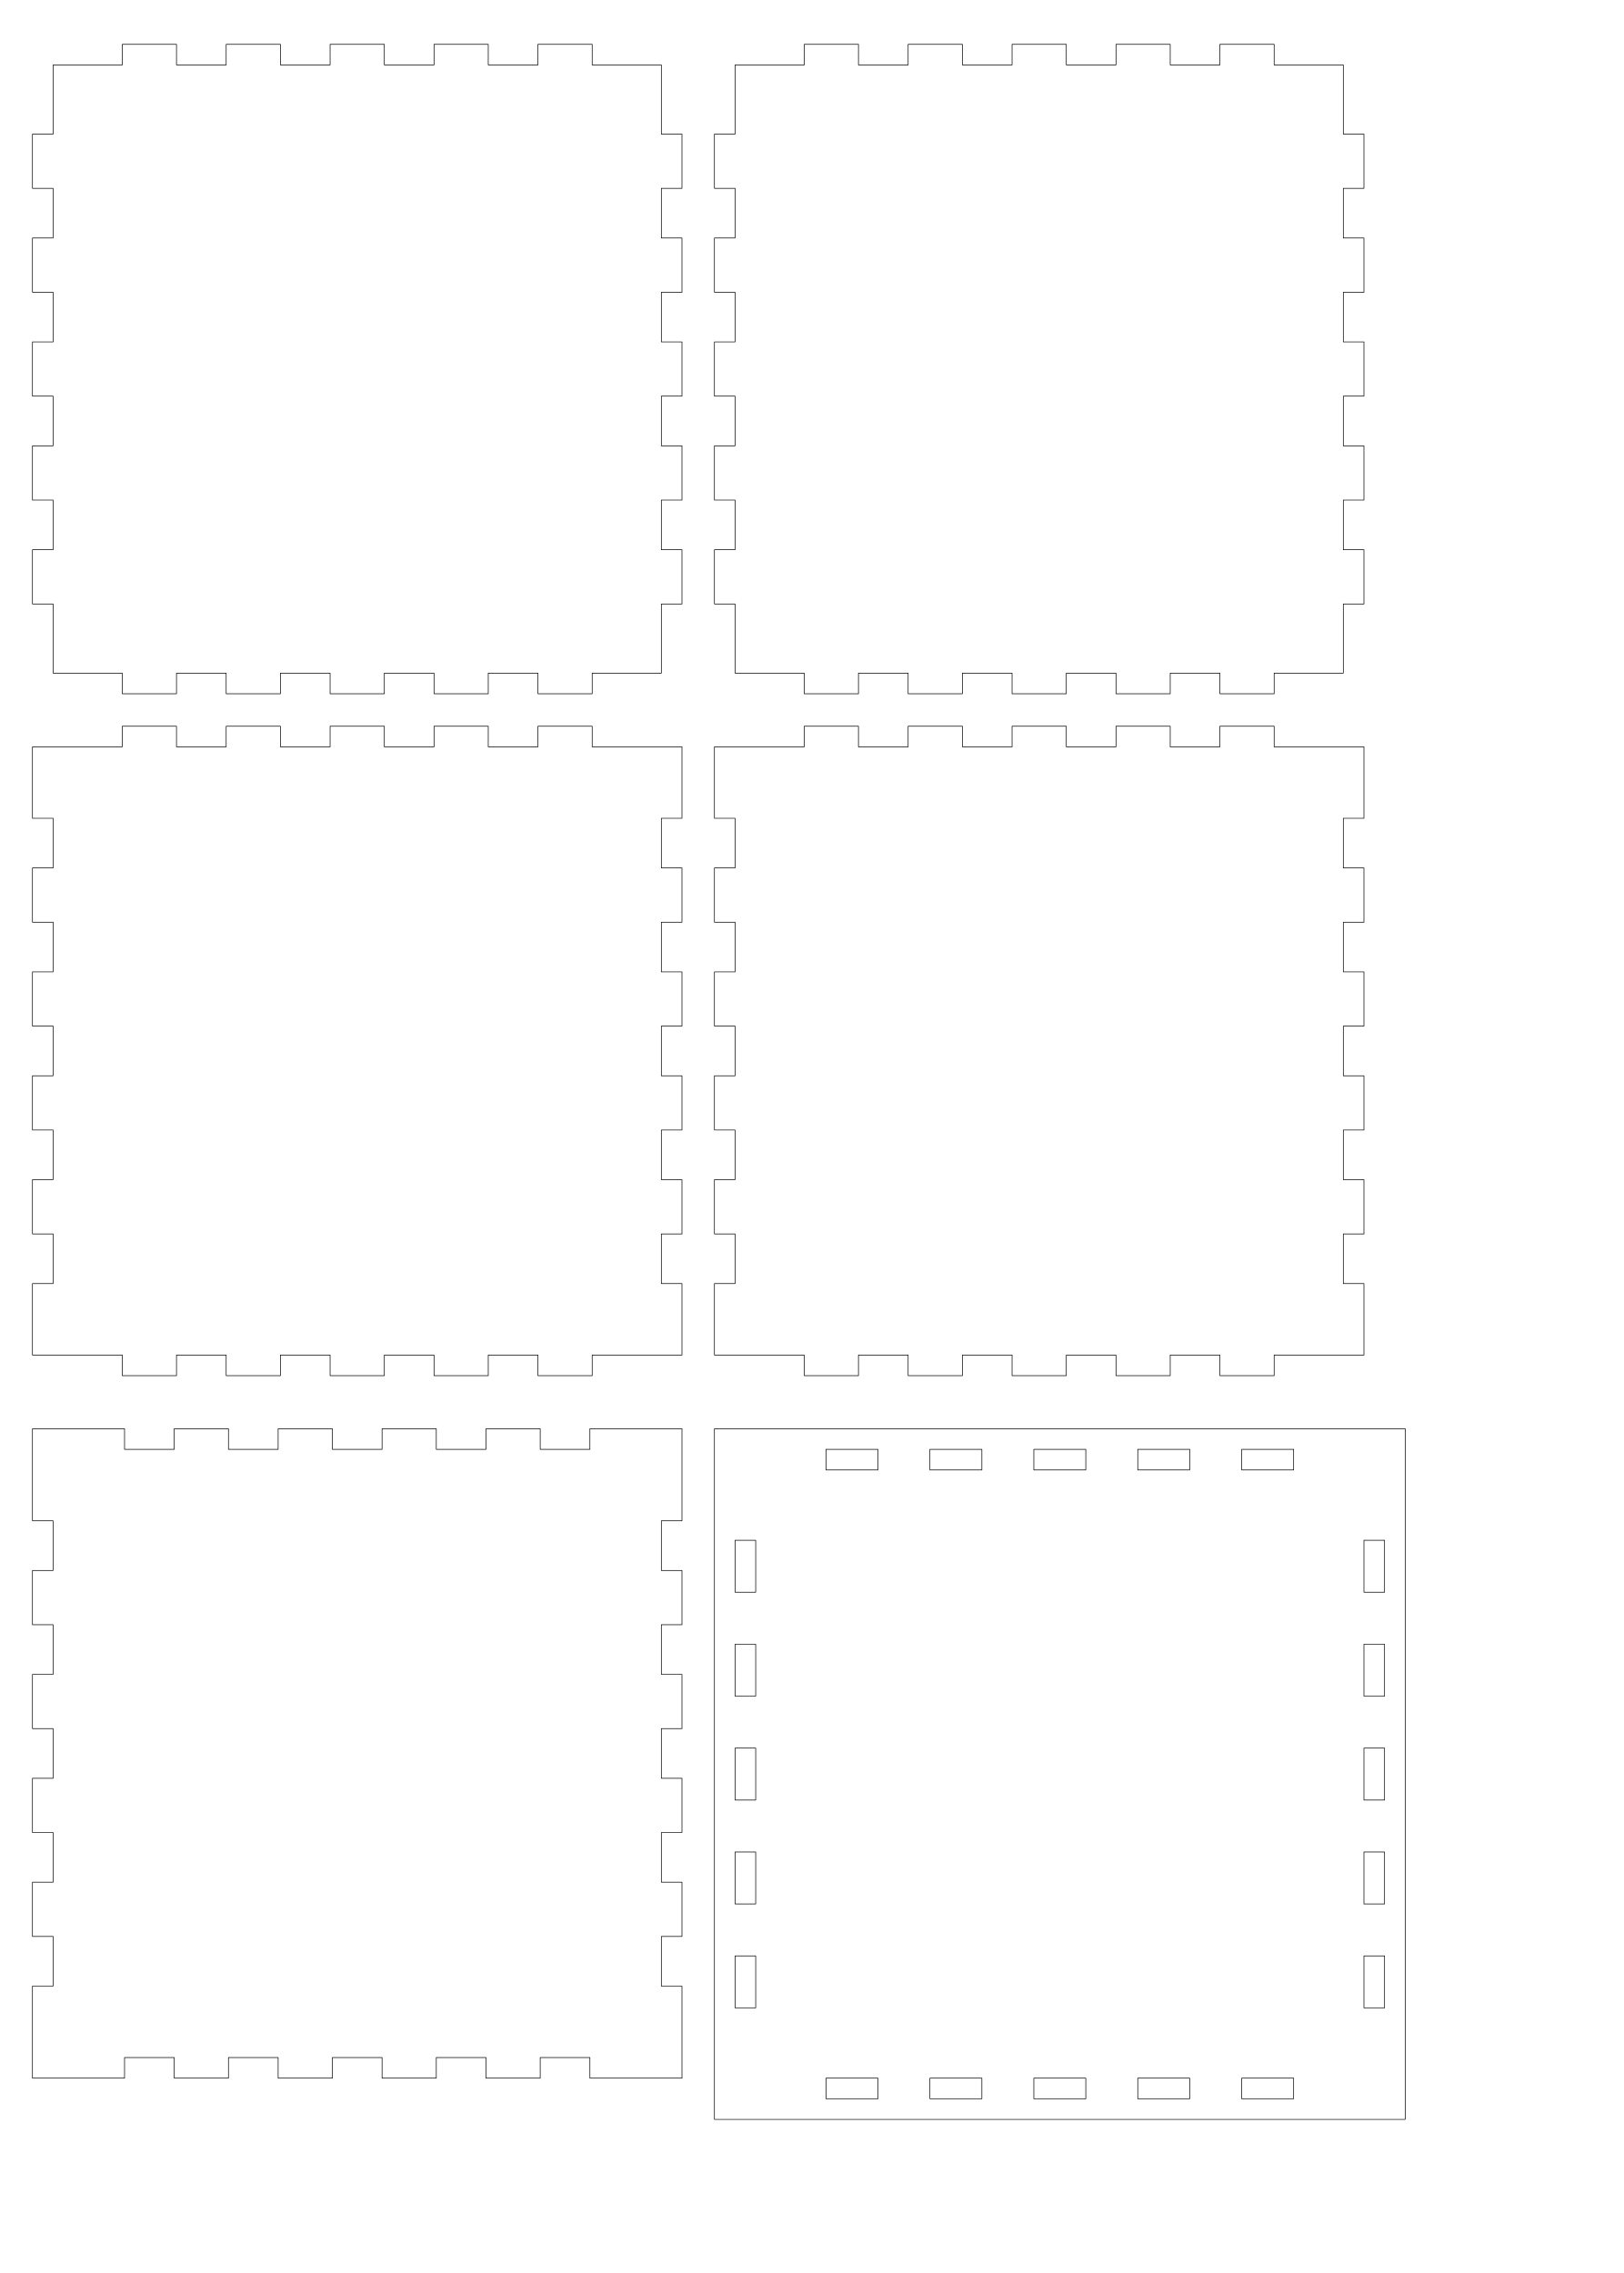
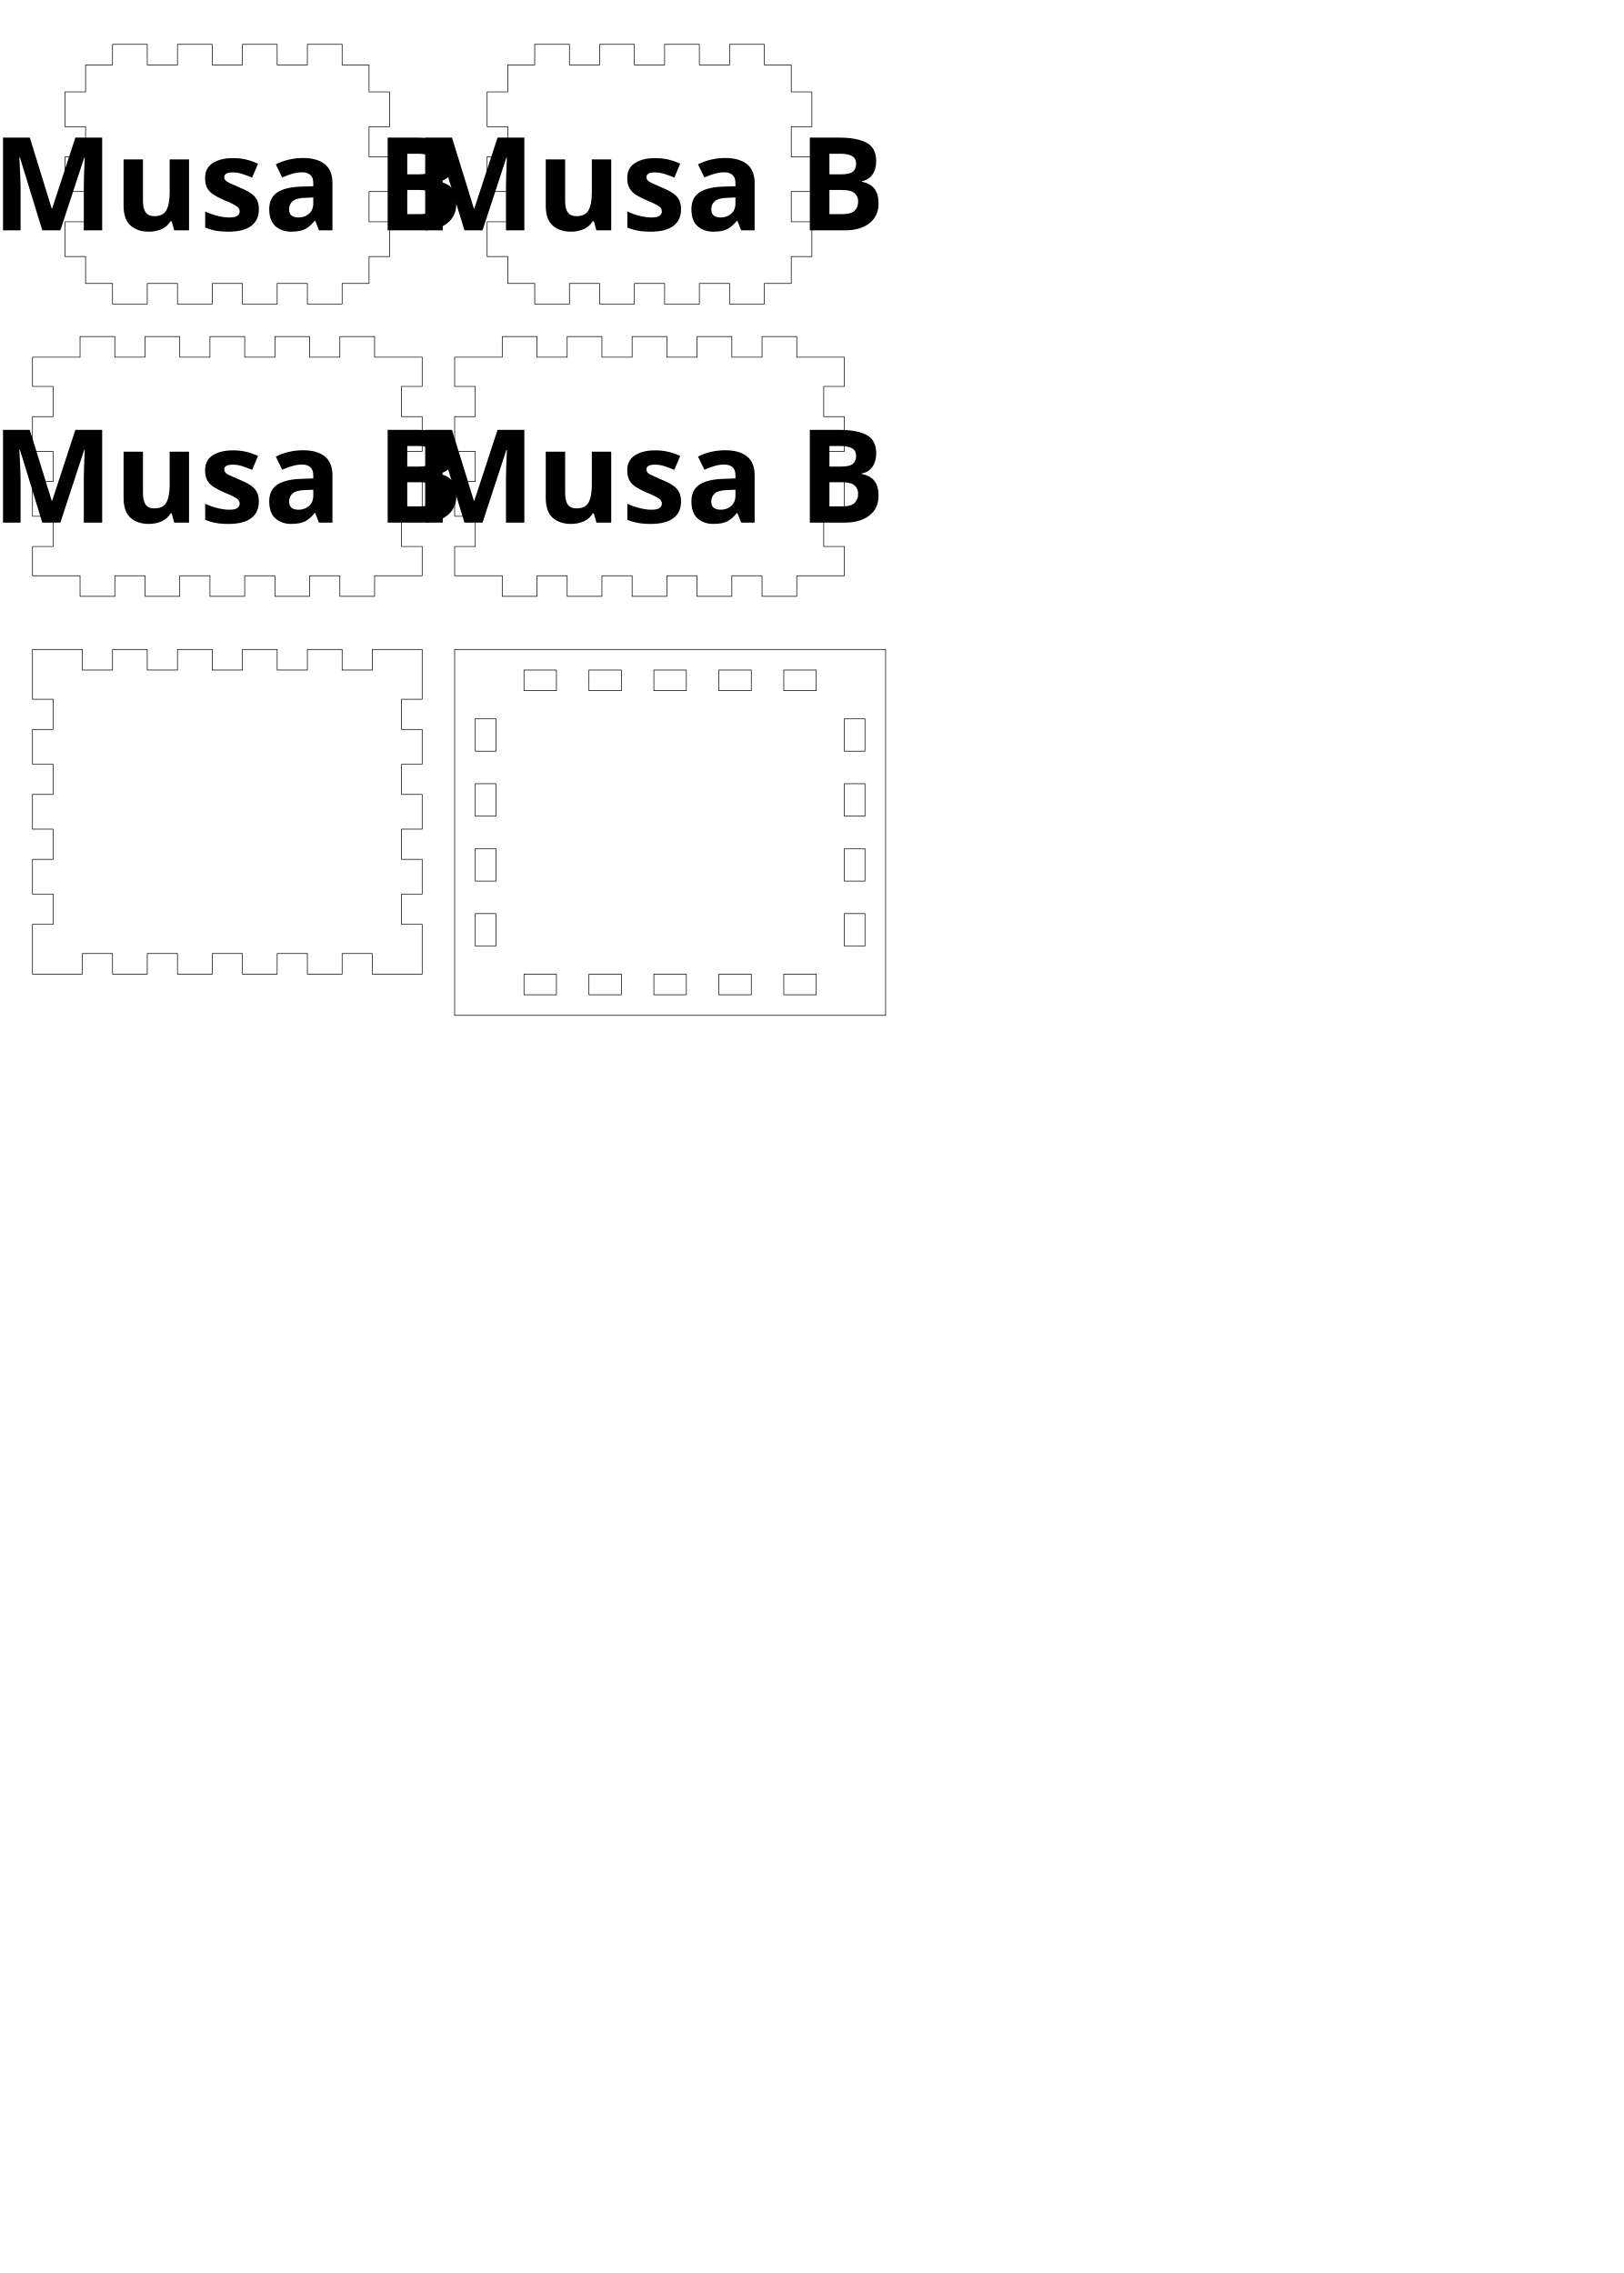
<svg xmlns="http://www.w3.org/2000/svg" height="350.0mm" viewBox="0.0 0.0 250.0 350.0" width="250.0mm">
  <g id="p-0" style="fill:none;stroke-linecap:round;stroke-linejoin:round;">
-     <path d="M8.175 10.000 l10.650 0.000 l0.000 -3.175 l8.350 0.000 l-0.000 3.175 l7.650 0.000 l0.000 -3.175 l8.350 0.000 l-0.000 3.175 l7.650 0.000 l0.000 -3.175 l8.350 0.000 l-0.000 3.175 l7.650 0.000 l0.000 -3.175 l8.350 0.000 l-0.000 3.175 l7.650 0.000 l0.000 -3.175 l8.350 0.000 l-0.000 3.175 l10.650 0.000 l0.000 10.650 l3.175 0.000 l0.000 8.350 l-3.175 -0.000 l0.000 7.650 l3.175 0.000 l0.000 8.350 l-3.175 -0.000 l0.000 7.650 l3.175 0.000 l0.000 8.350 l-3.175 -0.000 l0.000 7.650 l3.175 0.000 l0.000 8.350 l-3.175 -0.000 l0.000 7.650 l3.175 0.000 l0.000 8.350 l-3.175 -0.000 l0.000 10.650 l-10.650 0.000 l0.000 3.175 l-8.350 0.000 l-0.000 -3.175 l-7.650 0.000 l0.000 3.175 l-8.350 0.000 l-0.000 -3.175 l-7.650 0.000 l0.000 3.175 l-8.350 0.000 l-0.000 -3.175 l-7.650 0.000 l0.000 3.175 l-8.350 0.000 l-0.000 -3.175 l-7.650 0.000 l0.000 3.175 l-8.350 0.000 l-0.000 -3.175 l-10.650 0.000 l0.000 -10.650 l-3.175 0.000 l0.000 -8.350 l3.175 -0.000 l0.000 -7.650 l-3.175 0.000 l0.000 -8.350 l3.175 -0.000 l0.000 -7.650 l-3.175 0.000 l0.000 -8.350 l3.175 -0.000 l0.000 -7.650 l-3.175 0.000 l0.000 -8.350 l3.175 -0.000 l0.000 -7.650 l-3.175 0.000 l0.000 -8.350 l3.175 -0.000 l0.000 -10.650 Z" stroke="rgb(0,0,0)" stroke-width="0.1" />
-     <text dominant-baseline="middle" font-size="20px" style="font-family: sans-serif ; font-weight: bold; font-style: normal; fill: rgb(0,0,0)" text-anchor="middle" transform="matrix( 1.000 0.000 0.000 1.000 55.0 58.4125 )" />
+     <path d="M13.175 10.000 l4.150 0.000 l0.000 -3.175 l5.350 0.000 l-0.000 3.175 l4.650 0.000 l0.000 -3.175 l5.350 0.000 l-0.000 3.175 l4.650 0.000 l0.000 -3.175 l5.350 0.000 l-0.000 3.175 l4.650 0.000 l0.000 -3.175 l5.350 0.000 l-0.000 3.175 l4.150 0.000 l0.000 4.150 l3.175 0.000 l0.000 5.350 l-3.175 -0.000 l0.000 4.650 l3.175 0.000 l0.000 5.350 l-3.175 -0.000 l0.000 4.650 l3.175 0.000 l0.000 5.350 l-3.175 -0.000 l0.000 4.150 l-4.150 0.000 l0.000 3.175 l-5.350 0.000 l-0.000 -3.175 l-4.650 0.000 l0.000 3.175 l-5.350 0.000 l-0.000 -3.175 l-4.650 0.000 l0.000 3.175 l-5.350 0.000 l-0.000 -3.175 l-4.650 0.000 l0.000 3.175 l-5.350 0.000 l-0.000 -3.175 l-4.150 0.000 l0.000 -4.150 l-3.175 0.000 l0.000 -5.350 l3.175 -0.000 l0.000 -4.650 l-3.175 0.000 l0.000 -5.350 l3.175 -0.000 l0.000 -4.650 l-3.175 0.000 l0.000 -5.350 l3.175 -0.000 l0.000 -4.150 Z" stroke="rgb(0,0,0)" stroke-width="0.1" />
+     <text dominant-baseline="middle" font-size="20px" style="font-family: sans-serif ; font-weight: bold; font-style: normal; fill: rgb(0,0,0)" text-anchor="middle" transform="matrix( 1.000 0.000 0.000 1.000 35.0 28.4125 )">Musa B</text>
  </g>
  <g id="p-1" style="fill:none;stroke-linecap:round;stroke-linejoin:round;">
-     <path d="M113.175 10.000 l10.650 0.000 l0.000 -3.175 l8.350 0.000 l-0.000 3.175 l7.650 0.000 l0.000 -3.175 l8.350 0.000 l-0.000 3.175 l7.650 0.000 l0.000 -3.175 l8.350 0.000 l-0.000 3.175 l7.650 0.000 l0.000 -3.175 l8.350 0.000 l-0.000 3.175 l7.650 0.000 l0.000 -3.175 l8.350 0.000 l-0.000 3.175 l10.650 0.000 l0.000 10.650 l3.175 0.000 l0.000 8.350 l-3.175 -0.000 l0.000 7.650 l3.175 0.000 l0.000 8.350 l-3.175 -0.000 l0.000 7.650 l3.175 0.000 l0.000 8.350 l-3.175 -0.000 l0.000 7.650 l3.175 0.000 l0.000 8.350 l-3.175 -0.000 l0.000 7.650 l3.175 0.000 l0.000 8.350 l-3.175 -0.000 l0.000 10.650 l-10.650 0.000 l0.000 3.175 l-8.350 0.000 l-0.000 -3.175 l-7.650 0.000 l0.000 3.175 l-8.350 0.000 l-0.000 -3.175 l-7.650 0.000 l0.000 3.175 l-8.350 0.000 l-0.000 -3.175 l-7.650 0.000 l0.000 3.175 l-8.350 0.000 l-0.000 -3.175 l-7.650 0.000 l0.000 3.175 l-8.350 0.000 l-0.000 -3.175 l-10.650 0.000 l0.000 -10.650 l-3.175 0.000 l0.000 -8.350 l3.175 -0.000 l0.000 -7.650 l-3.175 0.000 l0.000 -8.350 l3.175 -0.000 l0.000 -7.650 l-3.175 0.000 l0.000 -8.350 l3.175 -0.000 l0.000 -7.650 l-3.175 0.000 l0.000 -8.350 l3.175 -0.000 l0.000 -7.650 l-3.175 0.000 l0.000 -8.350 l3.175 -0.000 l0.000 -10.650 Z" stroke="rgb(0,0,0)" stroke-width="0.1" />
-     <text dominant-baseline="middle" font-size="20px" style="font-family: sans-serif ; font-weight: bold; font-style: normal; fill: rgb(0,0,0)" text-anchor="middle" transform="matrix( 1.000 0.000 0.000 1.000 160.0 58.4125 )" />
+     <path d="M78.175 10.000 l4.150 0.000 l0.000 -3.175 l5.350 0.000 l-0.000 3.175 l4.650 0.000 l0.000 -3.175 l5.350 0.000 l-0.000 3.175 l4.650 0.000 l0.000 -3.175 l5.350 0.000 l-0.000 3.175 l4.650 0.000 l0.000 -3.175 l5.350 0.000 l-0.000 3.175 l4.150 0.000 l0.000 4.150 l3.175 0.000 l0.000 5.350 l-3.175 -0.000 l0.000 4.650 l3.175 0.000 l0.000 5.350 l-3.175 -0.000 l0.000 4.650 l3.175 0.000 l0.000 5.350 l-3.175 -0.000 l0.000 4.150 l-4.150 0.000 l0.000 3.175 l-5.350 0.000 l-0.000 -3.175 l-4.650 0.000 l0.000 3.175 l-5.350 0.000 l-0.000 -3.175 l-4.650 0.000 l0.000 3.175 l-5.350 0.000 l-0.000 -3.175 l-4.650 0.000 l0.000 3.175 l-5.350 0.000 l-0.000 -3.175 l-4.150 0.000 l0.000 -4.150 l-3.175 0.000 l0.000 -5.350 l3.175 -0.000 l0.000 -4.650 l-3.175 0.000 l0.000 -5.350 l3.175 -0.000 l0.000 -4.650 l-3.175 0.000 l0.000 -5.350 l3.175 -0.000 l0.000 -4.150 Z" stroke="rgb(0,0,0)" stroke-width="0.1" />
+     <text dominant-baseline="middle" font-size="20px" style="font-family: sans-serif ; font-weight: bold; font-style: normal; fill: rgb(0,0,0)" text-anchor="middle" transform="matrix( 1.000 0.000 0.000 1.000 100.0 28.4125 )">Musa B</text>
  </g>
  <g id="p-2" style="fill:none;stroke-linecap:round;stroke-linejoin:round;">
-     <path d="M5.000 115.000 l13.825 0.000 l0.000 -3.175 l8.350 0.000 l-0.000 3.175 l7.650 0.000 l0.000 -3.175 l8.350 0.000 l-0.000 3.175 l7.650 0.000 l0.000 -3.175 l8.350 0.000 l-0.000 3.175 l7.650 0.000 l0.000 -3.175 l8.350 0.000 l-0.000 3.175 l7.650 0.000 l0.000 -3.175 l8.350 0.000 l-0.000 3.175 l13.825 0.000 l0.000 11.000 l-3.175 -0.000 l0.000 7.650 l3.175 0.000 l0.000 8.350 l-3.175 -0.000 l0.000 7.650 l3.175 0.000 l0.000 8.350 l-3.175 -0.000 l0.000 7.650 l3.175 0.000 l0.000 8.350 l-3.175 -0.000 l0.000 7.650 l3.175 0.000 l0.000 8.350 l-3.175 -0.000 l0.000 7.650 l3.175 0.000 l0.000 11.000 l-13.825 0.000 l0.000 3.175 l-8.350 0.000 l-0.000 -3.175 l-7.650 0.000 l0.000 3.175 l-8.350 0.000 l-0.000 -3.175 l-7.650 0.000 l0.000 3.175 l-8.350 0.000 l-0.000 -3.175 l-7.650 0.000 l0.000 3.175 l-8.350 0.000 l-0.000 -3.175 l-7.650 0.000 l0.000 3.175 l-8.350 0.000 l-0.000 -3.175 l-13.825 0.000 l0.000 -11.000 l3.175 -0.000 l0.000 -7.650 l-3.175 0.000 l0.000 -8.350 l3.175 -0.000 l0.000 -7.650 l-3.175 0.000 l0.000 -8.350 l3.175 -0.000 l0.000 -7.650 l-3.175 0.000 l0.000 -8.350 l3.175 -0.000 l0.000 -7.650 l-3.175 0.000 l0.000 -8.350 l3.175 -0.000 l0.000 -7.650 l-3.175 0.000 l0.000 -11.000 Z" stroke="rgb(0,0,0)" stroke-width="0.1" />
-     <text dominant-baseline="middle" font-size="20px" style="font-family: sans-serif ; font-weight: bold; font-style: normal; fill: rgb(0,0,0)" text-anchor="middle" transform="matrix( 1.000 0.000 0.000 1.000 55.0 163.4125 )" />
+     <path d="M5.000 55.000 l7.325 0.000 l0.000 -3.175 l5.350 0.000 l-0.000 3.175 l4.650 0.000 l0.000 -3.175 l5.350 0.000 l-0.000 3.175 l4.650 0.000 l0.000 -3.175 l5.350 0.000 l-0.000 3.175 l4.650 0.000 l0.000 -3.175 l5.350 0.000 l-0.000 3.175 l4.650 0.000 l0.000 -3.175 l5.350 0.000 l-0.000 3.175 l7.325 0.000 l0.000 4.500 l-3.175 -0.000 l0.000 4.650 l3.175 0.000 l0.000 5.350 l-3.175 -0.000 l0.000 4.650 l3.175 0.000 l0.000 5.350 l-3.175 -0.000 l0.000 4.650 l3.175 0.000 l0.000 4.500 l-7.325 0.000 l0.000 3.175 l-5.350 0.000 l-0.000 -3.175 l-4.650 0.000 l0.000 3.175 l-5.350 0.000 l-0.000 -3.175 l-4.650 0.000 l0.000 3.175 l-5.350 0.000 l-0.000 -3.175 l-4.650 0.000 l0.000 3.175 l-5.350 0.000 l-0.000 -3.175 l-4.650 0.000 l0.000 3.175 l-5.350 0.000 l-0.000 -3.175 l-7.325 0.000 l0.000 -4.500 l3.175 -0.000 l0.000 -4.650 l-3.175 0.000 l0.000 -5.350 l3.175 -0.000 l0.000 -4.650 l-3.175 0.000 l0.000 -5.350 l3.175 -0.000 l0.000 -4.650 l-3.175 0.000 l0.000 -4.500 Z" stroke="rgb(0,0,0)" stroke-width="0.1" />
+     <text dominant-baseline="middle" font-size="20px" style="font-family: sans-serif ; font-weight: bold; font-style: normal; fill: rgb(0,0,0)" text-anchor="middle" transform="matrix( 1.000 0.000 0.000 1.000 35.0 73.4125 )">Musa B</text>
  </g>
  <g id="p-3" style="fill:none;stroke-linecap:round;stroke-linejoin:round;">
-     <path d="M110.000 115.000 l13.825 0.000 l0.000 -3.175 l8.350 0.000 l-0.000 3.175 l7.650 0.000 l0.000 -3.175 l8.350 0.000 l-0.000 3.175 l7.650 0.000 l0.000 -3.175 l8.350 0.000 l-0.000 3.175 l7.650 0.000 l0.000 -3.175 l8.350 0.000 l-0.000 3.175 l7.650 0.000 l0.000 -3.175 l8.350 0.000 l-0.000 3.175 l13.825 0.000 l0.000 11.000 l-3.175 -0.000 l0.000 7.650 l3.175 0.000 l0.000 8.350 l-3.175 -0.000 l0.000 7.650 l3.175 0.000 l0.000 8.350 l-3.175 -0.000 l0.000 7.650 l3.175 0.000 l0.000 8.350 l-3.175 -0.000 l0.000 7.650 l3.175 0.000 l0.000 8.350 l-3.175 -0.000 l0.000 7.650 l3.175 0.000 l0.000 11.000 l-13.825 0.000 l0.000 3.175 l-8.350 0.000 l-0.000 -3.175 l-7.650 0.000 l0.000 3.175 l-8.350 0.000 l-0.000 -3.175 l-7.650 0.000 l0.000 3.175 l-8.350 0.000 l-0.000 -3.175 l-7.650 0.000 l0.000 3.175 l-8.350 0.000 l-0.000 -3.175 l-7.650 0.000 l0.000 3.175 l-8.350 0.000 l-0.000 -3.175 l-13.825 0.000 l0.000 -11.000 l3.175 -0.000 l0.000 -7.650 l-3.175 0.000 l0.000 -8.350 l3.175 -0.000 l0.000 -7.650 l-3.175 0.000 l0.000 -8.350 l3.175 -0.000 l0.000 -7.650 l-3.175 0.000 l0.000 -8.350 l3.175 -0.000 l0.000 -7.650 l-3.175 0.000 l0.000 -8.350 l3.175 -0.000 l0.000 -7.650 l-3.175 0.000 l0.000 -11.000 Z" stroke="rgb(0,0,0)" stroke-width="0.1" />
-     <text dominant-baseline="middle" font-size="20px" style="font-family: sans-serif ; font-weight: bold; font-style: normal; fill: rgb(0,0,0)" text-anchor="middle" transform="matrix( 1.000 0.000 0.000 1.000 160.0 163.4125 )" />
+     <path d="M70.000 55.000 l7.325 0.000 l0.000 -3.175 l5.350 0.000 l-0.000 3.175 l4.650 0.000 l0.000 -3.175 l5.350 0.000 l-0.000 3.175 l4.650 0.000 l0.000 -3.175 l5.350 0.000 l-0.000 3.175 l4.650 0.000 l0.000 -3.175 l5.350 0.000 l-0.000 3.175 l4.650 0.000 l0.000 -3.175 l5.350 0.000 l-0.000 3.175 l7.325 0.000 l0.000 4.500 l-3.175 -0.000 l0.000 4.650 l3.175 0.000 l0.000 5.350 l-3.175 -0.000 l0.000 4.650 l3.175 0.000 l0.000 5.350 l-3.175 -0.000 l0.000 4.650 l3.175 0.000 l0.000 4.500 l-7.325 0.000 l0.000 3.175 l-5.350 0.000 l-0.000 -3.175 l-4.650 0.000 l0.000 3.175 l-5.350 0.000 l-0.000 -3.175 l-4.650 0.000 l0.000 3.175 l-5.350 0.000 l-0.000 -3.175 l-4.650 0.000 l0.000 3.175 l-5.350 0.000 l-0.000 -3.175 l-4.650 0.000 l0.000 3.175 l-5.350 0.000 l-0.000 -3.175 l-7.325 0.000 l0.000 -4.500 l3.175 -0.000 l0.000 -4.650 l-3.175 0.000 l0.000 -5.350 l3.175 -0.000 l0.000 -4.650 l-3.175 0.000 l0.000 -5.350 l3.175 -0.000 l0.000 -4.650 l-3.175 0.000 l0.000 -4.500 Z" stroke="rgb(0,0,0)" stroke-width="0.1" />
+     <text dominant-baseline="middle" font-size="20px" style="font-family: sans-serif ; font-weight: bold; font-style: normal; fill: rgb(0,0,0)" text-anchor="middle" transform="matrix( 1.000 0.000 0.000 1.000 100.0 73.4125 )">Musa B</text>
  </g>
  <g id="p-4" style="fill:none;stroke-linecap:round;stroke-linejoin:round;">
-     <path d="M5.000 220.000 l14.175 0.000 l-0.000 3.175 l7.650 0.000 l0.000 -3.175 l8.350 0.000 l-0.000 3.175 l7.650 0.000 l0.000 -3.175 l8.350 0.000 l-0.000 3.175 l7.650 0.000 l0.000 -3.175 l8.350 0.000 l-0.000 3.175 l7.650 0.000 l0.000 -3.175 l8.350 0.000 l-0.000 3.175 l7.650 0.000 l0.000 -3.175 l14.175 0.000 l0.000 14.175 l-3.175 -0.000 l0.000 7.650 l3.175 0.000 l0.000 8.350 l-3.175 -0.000 l0.000 7.650 l3.175 0.000 l0.000 8.350 l-3.175 -0.000 l0.000 7.650 l3.175 0.000 l0.000 8.350 l-3.175 -0.000 l0.000 7.650 l3.175 0.000 l0.000 8.350 l-3.175 -0.000 l0.000 7.650 l3.175 0.000 l0.000 14.175 l-14.175 0.000 l-0.000 -3.175 l-7.650 0.000 l0.000 3.175 l-8.350 0.000 l-0.000 -3.175 l-7.650 0.000 l0.000 3.175 l-8.350 0.000 l-0.000 -3.175 l-7.650 0.000 l0.000 3.175 l-8.350 0.000 l-0.000 -3.175 l-7.650 0.000 l0.000 3.175 l-8.350 0.000 l-0.000 -3.175 l-7.650 0.000 l0.000 3.175 l-14.175 0.000 l0.000 -14.175 l3.175 -0.000 l0.000 -7.650 l-3.175 0.000 l0.000 -8.350 l3.175 -0.000 l0.000 -7.650 l-3.175 0.000 l0.000 -8.350 l3.175 -0.000 l0.000 -7.650 l-3.175 0.000 l0.000 -8.350 l3.175 -0.000 l0.000 -7.650 l-3.175 0.000 l0.000 -8.350 l3.175 -0.000 l0.000 -7.650 l-3.175 0.000 l0.000 -14.175 Z" stroke="rgb(0,0,0)" stroke-width="0.1" />
+     <path d="M5.000 100.000 l7.675 0.000 l-0.000 3.175 l4.650 0.000 l0.000 -3.175 l5.350 0.000 l-0.000 3.175 l4.650 0.000 l0.000 -3.175 l5.350 0.000 l-0.000 3.175 l4.650 0.000 l0.000 -3.175 l5.350 0.000 l-0.000 3.175 l4.650 0.000 l0.000 -3.175 l5.350 0.000 l-0.000 3.175 l4.650 0.000 l0.000 -3.175 l7.675 0.000 l0.000 7.675 l-3.175 -0.000 l0.000 4.650 l3.175 0.000 l0.000 5.350 l-3.175 -0.000 l0.000 4.650 l3.175 0.000 l0.000 5.350 l-3.175 -0.000 l0.000 4.650 l3.175 0.000 l0.000 5.350 l-3.175 -0.000 l0.000 4.650 l3.175 0.000 l0.000 7.675 l-7.675 0.000 l-0.000 -3.175 l-4.650 0.000 l0.000 3.175 l-5.350 0.000 l-0.000 -3.175 l-4.650 0.000 l0.000 3.175 l-5.350 0.000 l-0.000 -3.175 l-4.650 0.000 l0.000 3.175 l-5.350 0.000 l-0.000 -3.175 l-4.650 0.000 l0.000 3.175 l-5.350 0.000 l-0.000 -3.175 l-4.650 0.000 l0.000 3.175 l-7.675 0.000 l0.000 -7.675 l3.175 -0.000 l0.000 -4.650 l-3.175 0.000 l0.000 -5.350 l3.175 -0.000 l0.000 -4.650 l-3.175 0.000 l0.000 -5.350 l3.175 -0.000 l0.000 -4.650 l-3.175 0.000 l0.000 -5.350 l3.175 -0.000 l0.000 -4.650 l-3.175 0.000 l0.000 -7.675 Z" stroke="rgb(0,0,0)" stroke-width="0.1" />
  </g>
  <g id="p-5" style="fill:none;stroke-linecap:round;stroke-linejoin:round;">
-     <path d="M110.000 220.000 l106.350 0.000 l0.000 106.350 l-106.350 0.000 l0.000 -106.350 Z" stroke="rgb(0,0,0)" stroke-width="0.1" />
-     <path d="M127.175 223.175 l8.000 0.000 l0.000 3.175 l-8.000 -0.000 l-0.000 -3.175 Z" stroke="rgb(0,0,0)" stroke-width="0.1" />
-     <path d="M143.175 223.175 l8.000 0.000 l0.000 3.175 l-8.000 -0.000 l-0.000 -3.175 Z" stroke="rgb(0,0,0)" stroke-width="0.1" />
-     <path d="M159.175 223.175 l8.000 0.000 l0.000 3.175 l-8.000 -0.000 l-0.000 -3.175 Z" stroke="rgb(0,0,0)" stroke-width="0.1" />
-     <path d="M175.175 223.175 l8.000 0.000 l0.000 3.175 l-8.000 -0.000 l-0.000 -3.175 Z" stroke="rgb(0,0,0)" stroke-width="0.1" />
-     <path d="M191.175 223.175 l8.000 0.000 l0.000 3.175 l-8.000 -0.000 l-0.000 -3.175 Z" stroke="rgb(0,0,0)" stroke-width="0.1" />
-     <path d="M213.175 237.175 l0.000 8.000 l-3.175 0.000 l-0.000 -8.000 l3.175 -0.000 Z" stroke="rgb(0,0,0)" stroke-width="0.1" />
-     <path d="M213.175 253.175 l0.000 8.000 l-3.175 0.000 l-0.000 -8.000 l3.175 -0.000 Z" stroke="rgb(0,0,0)" stroke-width="0.1" />
-     <path d="M213.175 269.175 l0.000 8.000 l-3.175 0.000 l-0.000 -8.000 l3.175 -0.000 Z" stroke="rgb(0,0,0)" stroke-width="0.1" />
-     <path d="M213.175 285.175 l0.000 8.000 l-3.175 0.000 l-0.000 -8.000 l3.175 -0.000 Z" stroke="rgb(0,0,0)" stroke-width="0.1" />
-     <path d="M213.175 301.175 l0.000 8.000 l-3.175 0.000 l-0.000 -8.000 l3.175 -0.000 Z" stroke="rgb(0,0,0)" stroke-width="0.1" />
-     <path d="M199.175 323.175 l-8.000 0.000 l0.000 -3.175 l8.000 -0.000 l-0.000 3.175 Z" stroke="rgb(0,0,0)" stroke-width="0.1" />
-     <path d="M183.175 323.175 l-8.000 0.000 l0.000 -3.175 l8.000 -0.000 l-0.000 3.175 Z" stroke="rgb(0,0,0)" stroke-width="0.1" />
-     <path d="M167.175 323.175 l-8.000 0.000 l0.000 -3.175 l8.000 -0.000 l-0.000 3.175 Z" stroke="rgb(0,0,0)" stroke-width="0.1" />
-     <path d="M151.175 323.175 l-8.000 0.000 l0.000 -3.175 l8.000 -0.000 l-0.000 3.175 Z" stroke="rgb(0,0,0)" stroke-width="0.1" />
-     <path d="M135.175 323.175 l-8.000 0.000 l0.000 -3.175 l8.000 -0.000 l-0.000 3.175 Z" stroke="rgb(0,0,0)" stroke-width="0.1" />
-     <path d="M113.175 309.175 l0.000 -8.000 l3.175 0.000 l-0.000 8.000 l-3.175 -0.000 Z" stroke="rgb(0,0,0)" stroke-width="0.1" />
-     <path d="M113.175 293.175 l0.000 -8.000 l3.175 0.000 l-0.000 8.000 l-3.175 -0.000 Z" stroke="rgb(0,0,0)" stroke-width="0.1" />
-     <path d="M113.175 277.175 l0.000 -8.000 l3.175 0.000 l-0.000 8.000 l-3.175 -0.000 Z" stroke="rgb(0,0,0)" stroke-width="0.1" />
-     <path d="M113.175 261.175 l0.000 -8.000 l3.175 0.000 l-0.000 8.000 l-3.175 -0.000 Z" stroke="rgb(0,0,0)" stroke-width="0.1" />
-     <path d="M113.175 245.175 l0.000 -8.000 l3.175 0.000 l-0.000 8.000 l-3.175 -0.000 Z" stroke="rgb(0,0,0)" stroke-width="0.1" />
+     <path d="M70.000 100.000 l66.350 0.000 l0.000 56.350 l-66.350 0.000 l0.000 -56.350 Z" stroke="rgb(0,0,0)" stroke-width="0.1" />
+     <path d="M80.675 103.175 l5.000 0.000 l0.000 3.175 l-5.000 -0.000 l-0.000 -3.175 Z" stroke="rgb(0,0,0)" stroke-width="0.1" />
+     <path d="M90.675 103.175 l5.000 0.000 l0.000 3.175 l-5.000 -0.000 l-0.000 -3.175 Z" stroke="rgb(0,0,0)" stroke-width="0.1" />
+     <path d="M100.675 103.175 l5.000 0.000 l0.000 3.175 l-5.000 -0.000 l-0.000 -3.175 Z" stroke="rgb(0,0,0)" stroke-width="0.1" />
+     <path d="M110.675 103.175 l5.000 0.000 l0.000 3.175 l-5.000 -0.000 l-0.000 -3.175 Z" stroke="rgb(0,0,0)" stroke-width="0.1" />
+     <path d="M120.675 103.175 l5.000 0.000 l0.000 3.175 l-5.000 -0.000 l-0.000 -3.175 Z" stroke="rgb(0,0,0)" stroke-width="0.1" />
+     <path d="M133.175 110.675 l0.000 5.000 l-3.175 0.000 l-0.000 -5.000 l3.175 -0.000 Z" stroke="rgb(0,0,0)" stroke-width="0.1" />
+     <path d="M133.175 120.675 l0.000 5.000 l-3.175 0.000 l-0.000 -5.000 l3.175 -0.000 Z" stroke="rgb(0,0,0)" stroke-width="0.1" />
+     <path d="M133.175 130.675 l0.000 5.000 l-3.175 0.000 l-0.000 -5.000 l3.175 -0.000 Z" stroke="rgb(0,0,0)" stroke-width="0.1" />
+     <path d="M133.175 140.675 l0.000 5.000 l-3.175 0.000 l-0.000 -5.000 l3.175 -0.000 Z" stroke="rgb(0,0,0)" stroke-width="0.1" />
+     <path d="M125.675 153.175 l-5.000 0.000 l0.000 -3.175 l5.000 -0.000 l-0.000 3.175 Z" stroke="rgb(0,0,0)" stroke-width="0.1" />
+     <path d="M115.675 153.175 l-5.000 0.000 l0.000 -3.175 l5.000 -0.000 l-0.000 3.175 Z" stroke="rgb(0,0,0)" stroke-width="0.1" />
+     <path d="M105.675 153.175 l-5.000 0.000 l0.000 -3.175 l5.000 -0.000 l-0.000 3.175 Z" stroke="rgb(0,0,0)" stroke-width="0.1" />
+     <path d="M95.675 153.175 l-5.000 0.000 l0.000 -3.175 l5.000 -0.000 l-0.000 3.175 Z" stroke="rgb(0,0,0)" stroke-width="0.1" />
+     <path d="M85.675 153.175 l-5.000 0.000 l0.000 -3.175 l5.000 -0.000 l-0.000 3.175 Z" stroke="rgb(0,0,0)" stroke-width="0.1" />
+     <path d="M73.175 145.675 l0.000 -5.000 l3.175 0.000 l-0.000 5.000 l-3.175 -0.000 Z" stroke="rgb(0,0,0)" stroke-width="0.1" />
+     <path d="M73.175 135.675 l0.000 -5.000 l3.175 0.000 l-0.000 5.000 l-3.175 -0.000 Z" stroke="rgb(0,0,0)" stroke-width="0.1" />
+     <path d="M73.175 125.675 l0.000 -5.000 l3.175 0.000 l-0.000 5.000 l-3.175 -0.000 Z" stroke="rgb(0,0,0)" stroke-width="0.1" />
+     <path d="M73.175 115.675 l0.000 -5.000 l3.175 0.000 l-0.000 5.000 l-3.175 -0.000 Z" stroke="rgb(0,0,0)" stroke-width="0.1" />
  </g>
</svg>
